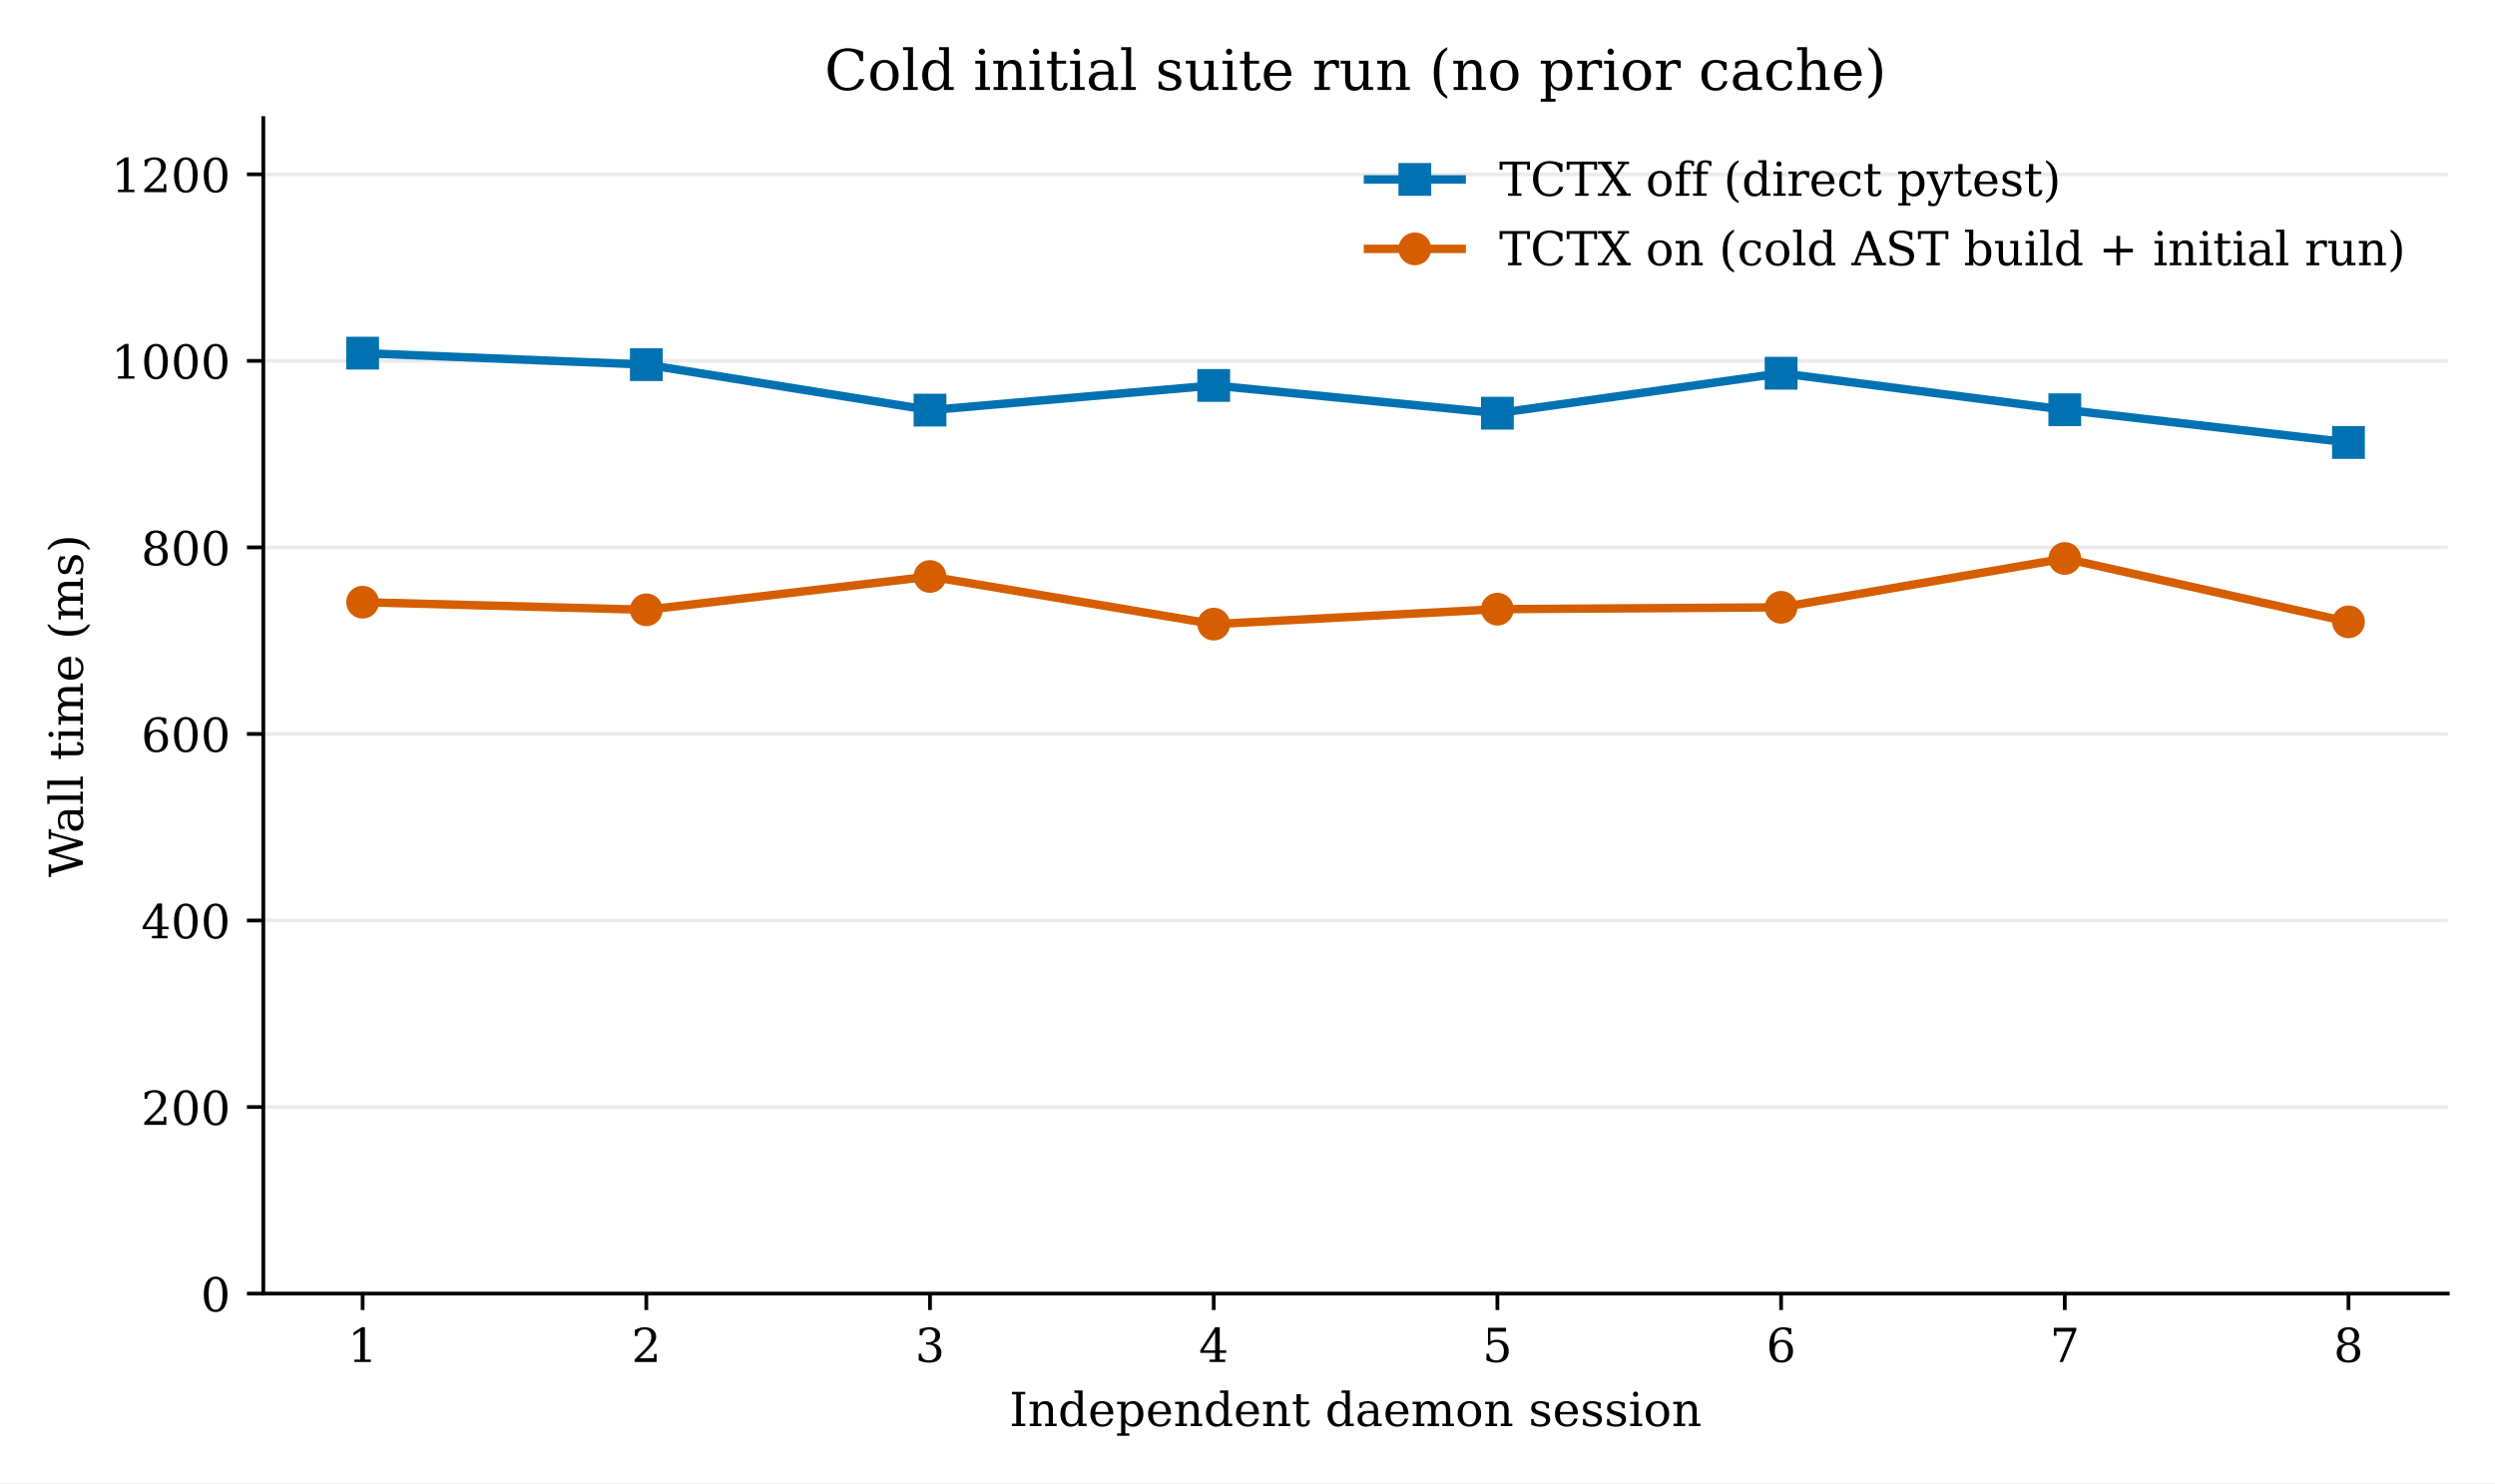
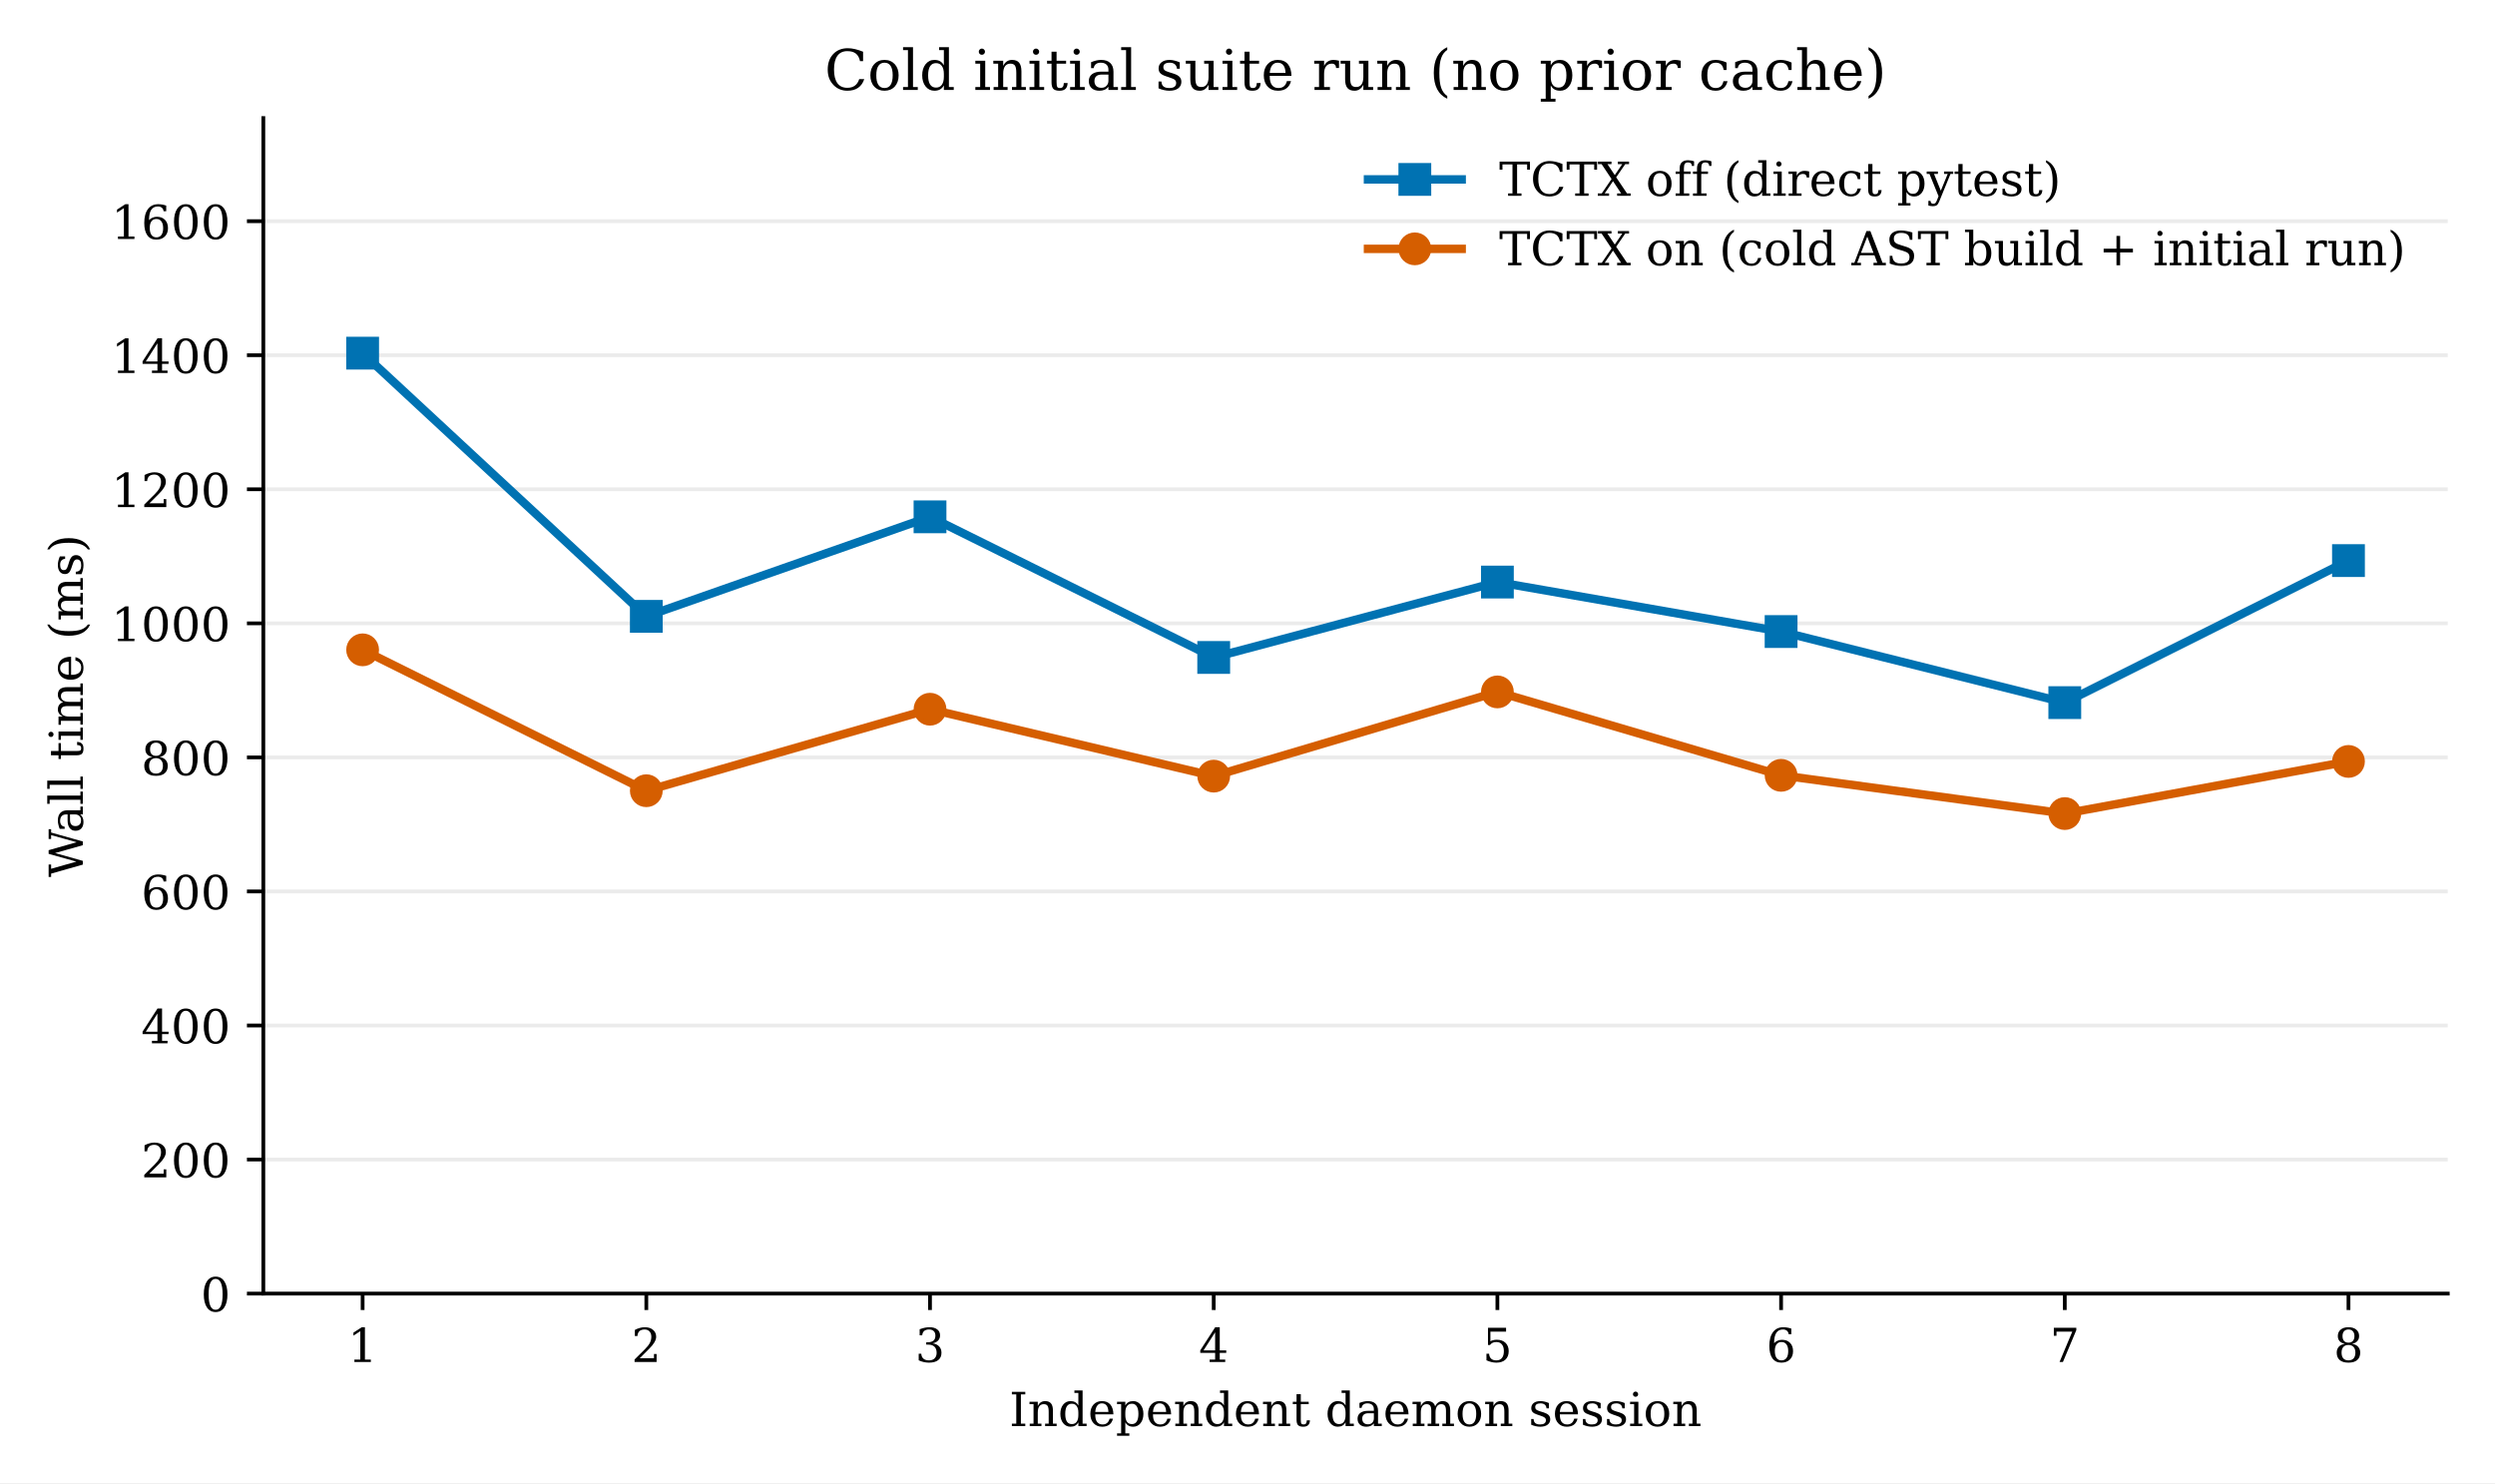
<svg xmlns="http://www.w3.org/2000/svg" xmlns:xlink="http://www.w3.org/1999/xlink" width="532.56pt" height="316.56pt" viewBox="0 0 532.56 316.56" version="1.1">
  <defs>
    <style type="text/css">*{stroke-linejoin: round; stroke-linecap: butt}</style>
  </defs>
  <g id="figure_1">
    <g id="patch_1">
      <path d="M 0 316.56 L 532.56 316.56 L 532.56 0 L 0 0 z " style="fill: #ffffff" />
    </g>
    <g id="axes_1">
      <g id="patch_2">
        <path d="M 56.208 276.123 L 522.48 276.123 L 522.48 25.198 L 56.208 25.198 z " style="fill: #ffffff" />
      </g>
      <g id="matplotlib.axis_1">
        <g id="xtick_1">
          <g id="line2d_1">
            <defs>
-               <path id="m847c82a548" d="M 0 0 L 0 3.5 " style="stroke: #000000; stroke-width: 0.8" />
+               <path id="m6c864f4b43" d="M 0 0 L 0 3.5 " style="stroke: #000000; stroke-width: 0.8" />
            </defs>
            <g>
-               <use xlink:href="#m847c82a548" x="77.402" y="276.123" style="stroke: #000000; stroke-width: 0.8" />
+               <use xlink:href="#m6c864f4b43" x="77.402" y="276.123" style="stroke: #000000; stroke-width: 0.8" />
            </g>
          </g>
          <g id="text_1">
            <text style="font-size: 10px; font-family: 'DejaVu Serif'; text-anchor: middle" x="77.402" y="290.722" transform="rotate(-0 77.40228 290.7217)">1</text>
          </g>
        </g>
        <g id="xtick_2">
          <g id="line2d_2">
            <g>
-               <use xlink:href="#m847c82a548" x="137.957" y="276.123" style="stroke: #000000; stroke-width: 0.8" />
+               <use xlink:href="#m6c864f4b43" x="137.957" y="276.123" style="stroke: #000000; stroke-width: 0.8" />
            </g>
          </g>
          <g id="text_2">
            <text style="font-size: 10px; font-family: 'DejaVu Serif'; text-anchor: middle" x="137.957" y="290.722" transform="rotate(-0 137.957 290.7217)">2</text>
          </g>
        </g>
        <g id="xtick_3">
          <g id="line2d_3">
            <g>
-               <use xlink:href="#m847c82a548" x="198.512" y="276.123" style="stroke: #000000; stroke-width: 0.8" />
+               <use xlink:href="#m6c864f4b43" x="198.512" y="276.123" style="stroke: #000000; stroke-width: 0.8" />
            </g>
          </g>
          <g id="text_3">
            <text style="font-size: 10px; font-family: 'DejaVu Serif'; text-anchor: middle" x="198.512" y="290.722" transform="rotate(-0 198.5117 290.7217)">3</text>
          </g>
        </g>
        <g id="xtick_4">
          <g id="line2d_4">
            <g>
-               <use xlink:href="#m847c82a548" x="259.066" y="276.123" style="stroke: #000000; stroke-width: 0.8" />
+               <use xlink:href="#m6c864f4b43" x="259.066" y="276.123" style="stroke: #000000; stroke-width: 0.8" />
            </g>
          </g>
          <g id="text_4">
            <text style="font-size: 10px; font-family: 'DejaVu Serif'; text-anchor: middle" x="259.066" y="290.722" transform="rotate(-0 259.0665 290.7217)">4</text>
          </g>
        </g>
        <g id="xtick_5">
          <g id="line2d_5">
            <g>
-               <use xlink:href="#m847c82a548" x="319.621" y="276.123" style="stroke: #000000; stroke-width: 0.8" />
+               <use xlink:href="#m6c864f4b43" x="319.621" y="276.123" style="stroke: #000000; stroke-width: 0.8" />
            </g>
          </g>
          <g id="text_5">
            <text style="font-size: 10px; font-family: 'DejaVu Serif'; text-anchor: middle" x="319.621" y="290.722" transform="rotate(-0 319.6212 290.7217)">5</text>
          </g>
        </g>
        <g id="xtick_6">
          <g id="line2d_6">
            <g>
-               <use xlink:href="#m847c82a548" x="380.176" y="276.123" style="stroke: #000000; stroke-width: 0.8" />
+               <use xlink:href="#m6c864f4b43" x="380.176" y="276.123" style="stroke: #000000; stroke-width: 0.8" />
            </g>
          </g>
          <g id="text_6">
            <text style="font-size: 10px; font-family: 'DejaVu Serif'; text-anchor: middle" x="380.176" y="290.722" transform="rotate(-0 380.1759 290.7217)">6</text>
          </g>
        </g>
        <g id="xtick_7">
          <g id="line2d_7">
            <g>
-               <use xlink:href="#m847c82a548" x="440.731" y="276.123" style="stroke: #000000; stroke-width: 0.8" />
+               <use xlink:href="#m6c864f4b43" x="440.731" y="276.123" style="stroke: #000000; stroke-width: 0.8" />
            </g>
          </g>
          <g id="text_7">
            <text style="font-size: 10px; font-family: 'DejaVu Serif'; text-anchor: middle" x="440.731" y="290.722" transform="rotate(-0 440.7306 290.7217)">7</text>
          </g>
        </g>
        <g id="xtick_8">
          <g id="line2d_8">
            <g>
-               <use xlink:href="#m847c82a548" x="501.285" y="276.123" style="stroke: #000000; stroke-width: 0.8" />
+               <use xlink:href="#m6c864f4b43" x="501.285" y="276.123" style="stroke: #000000; stroke-width: 0.8" />
            </g>
          </g>
          <g id="text_8">
            <text style="font-size: 10px; font-family: 'DejaVu Serif'; text-anchor: middle" x="501.285" y="290.722" transform="rotate(-0 501.2854 290.7217)">8</text>
          </g>
        </g>
        <g id="text_9">
          <text style="font-size: 10px; font-family: 'DejaVu Serif'; text-anchor: middle" x="289.344" y="304.4" transform="rotate(-0 289.3438 304.3998)">Independent daemon session</text>
        </g>
      </g>
      <g id="matplotlib.axis_2">
        <g id="ytick_1">
          <g id="line2d_9">
-             <path d="M 56.208 276.123 L 522.48 276.123 " clip-path="url(#p4a9c45bcd9)" style="fill: none; stroke: #b0b0b0; stroke-opacity: 0.25; stroke-width: 0.8; stroke-linecap: square" />
+             <path d="M 56.208 276.123 L 522.48 276.123 " clip-path="url(#p8302bdbc02)" style="fill: none; stroke: #b0b0b0; stroke-opacity: 0.25; stroke-width: 0.8; stroke-linecap: square" />
          </g>
          <g id="line2d_10">
            <defs>
-               <path id="mf52efaf6d1" d="M 0 0 L -3.5 0 " style="stroke: #000000; stroke-width: 0.8" />
+               <path id="me4e5abaf76" d="M 0 0 L -3.5 0 " style="stroke: #000000; stroke-width: 0.8" />
            </defs>
            <g>
-               <use xlink:href="#mf52efaf6d1" x="56.208" y="276.123" style="stroke: #000000; stroke-width: 0.8" />
+               <use xlink:href="#me4e5abaf76" x="56.208" y="276.123" style="stroke: #000000; stroke-width: 0.8" />
            </g>
          </g>
          <g id="text_10">
            <text style="font-size: 10px; font-family: 'DejaVu Serif'; text-anchor: end" x="49.208" y="279.922" transform="rotate(-0 49.20813 279.9225)">0</text>
          </g>
        </g>
        <g id="ytick_2">
          <g id="line2d_11">
-             <path d="M 56.208 236.304 L 522.48 236.304 " clip-path="url(#p4a9c45bcd9)" style="fill: none; stroke: #b0b0b0; stroke-opacity: 0.25; stroke-width: 0.8; stroke-linecap: square" />
+             <path d="M 56.208 247.509 L 522.48 247.509 " clip-path="url(#p8302bdbc02)" style="fill: none; stroke: #b0b0b0; stroke-opacity: 0.25; stroke-width: 0.8; stroke-linecap: square" />
          </g>
          <g id="line2d_12">
            <g>
-               <use xlink:href="#mf52efaf6d1" x="56.208" y="236.304" style="stroke: #000000; stroke-width: 0.8" />
+               <use xlink:href="#me4e5abaf76" x="56.208" y="247.509" style="stroke: #000000; stroke-width: 0.8" />
            </g>
          </g>
          <g id="text_11">
-             <text style="font-size: 10px; font-family: 'DejaVu Serif'; text-anchor: end" x="49.208" y="240.103" transform="rotate(-0 49.20813 240.1032)">200</text>
+             <text style="font-size: 10px; font-family: 'DejaVu Serif'; text-anchor: end" x="49.208" y="251.308" transform="rotate(-0 49.20813 251.3084)">200</text>
          </g>
        </g>
        <g id="ytick_3">
          <g id="line2d_13">
-             <path d="M 56.208 196.485 L 522.48 196.485 " clip-path="url(#p4a9c45bcd9)" style="fill: none; stroke: #b0b0b0; stroke-opacity: 0.25; stroke-width: 0.8; stroke-linecap: square" />
+             <path d="M 56.208 218.895 L 522.48 218.895 " clip-path="url(#p8302bdbc02)" style="fill: none; stroke: #b0b0b0; stroke-opacity: 0.25; stroke-width: 0.8; stroke-linecap: square" />
          </g>
          <g id="line2d_14">
            <g>
-               <use xlink:href="#mf52efaf6d1" x="56.208" y="196.485" style="stroke: #000000; stroke-width: 0.8" />
+               <use xlink:href="#me4e5abaf76" x="56.208" y="218.895" style="stroke: #000000; stroke-width: 0.8" />
            </g>
          </g>
          <g id="text_12">
-             <text style="font-size: 10px; font-family: 'DejaVu Serif'; text-anchor: end" x="49.208" y="200.284" transform="rotate(-0 49.20813 200.284)">400</text>
+             <text style="font-size: 10px; font-family: 'DejaVu Serif'; text-anchor: end" x="49.208" y="222.694" transform="rotate(-0 49.20813 222.6944)">400</text>
          </g>
        </g>
        <g id="ytick_4">
          <g id="line2d_15">
-             <path d="M 56.208 156.666 L 522.48 156.666 " clip-path="url(#p4a9c45bcd9)" style="fill: none; stroke: #b0b0b0; stroke-opacity: 0.25; stroke-width: 0.8; stroke-linecap: square" />
+             <path d="M 56.208 190.281 L 522.48 190.281 " clip-path="url(#p8302bdbc02)" style="fill: none; stroke: #b0b0b0; stroke-opacity: 0.25; stroke-width: 0.8; stroke-linecap: square" />
          </g>
          <g id="line2d_16">
            <g>
-               <use xlink:href="#mf52efaf6d1" x="56.208" y="156.666" style="stroke: #000000; stroke-width: 0.8" />
+               <use xlink:href="#me4e5abaf76" x="56.208" y="190.281" style="stroke: #000000; stroke-width: 0.8" />
            </g>
          </g>
          <g id="text_13">
-             <text style="font-size: 10px; font-family: 'DejaVu Serif'; text-anchor: end" x="49.208" y="160.465" transform="rotate(-0 49.20813 160.4647)">600</text>
+             <text style="font-size: 10px; font-family: 'DejaVu Serif'; text-anchor: end" x="49.208" y="194.08" transform="rotate(-0 49.20813 194.0803)">600</text>
          </g>
        </g>
        <g id="ytick_5">
          <g id="line2d_17">
-             <path d="M 56.208 116.846 L 522.48 116.846 " clip-path="url(#p4a9c45bcd9)" style="fill: none; stroke: #b0b0b0; stroke-opacity: 0.25; stroke-width: 0.8; stroke-linecap: square" />
+             <path d="M 56.208 161.667 L 522.48 161.667 " clip-path="url(#p8302bdbc02)" style="fill: none; stroke: #b0b0b0; stroke-opacity: 0.25; stroke-width: 0.8; stroke-linecap: square" />
          </g>
          <g id="line2d_18">
            <g>
-               <use xlink:href="#mf52efaf6d1" x="56.208" y="116.846" style="stroke: #000000; stroke-width: 0.8" />
+               <use xlink:href="#me4e5abaf76" x="56.208" y="161.667" style="stroke: #000000; stroke-width: 0.8" />
            </g>
          </g>
          <g id="text_14">
-             <text style="font-size: 10px; font-family: 'DejaVu Serif'; text-anchor: end" x="49.208" y="120.645" transform="rotate(-0 49.20813 120.6455)">800</text>
+             <text style="font-size: 10px; font-family: 'DejaVu Serif'; text-anchor: end" x="49.208" y="165.466" transform="rotate(-0 49.20813 165.4662)">800</text>
          </g>
        </g>
        <g id="ytick_6">
          <g id="line2d_19">
-             <path d="M 56.208 77.027 L 522.48 77.027 " clip-path="url(#p4a9c45bcd9)" style="fill: none; stroke: #b0b0b0; stroke-opacity: 0.25; stroke-width: 0.8; stroke-linecap: square" />
+             <path d="M 56.208 133.053 L 522.48 133.053 " clip-path="url(#p8302bdbc02)" style="fill: none; stroke: #b0b0b0; stroke-opacity: 0.25; stroke-width: 0.8; stroke-linecap: square" />
          </g>
          <g id="line2d_20">
            <g>
-               <use xlink:href="#mf52efaf6d1" x="56.208" y="77.027" style="stroke: #000000; stroke-width: 0.8" />
+               <use xlink:href="#me4e5abaf76" x="56.208" y="133.053" style="stroke: #000000; stroke-width: 0.8" />
            </g>
          </g>
          <g id="text_15">
-             <text style="font-size: 10px; font-family: 'DejaVu Serif'; text-anchor: end" x="49.208" y="80.826" transform="rotate(-0 49.20813 80.82623)">1000</text>
+             <text style="font-size: 10px; font-family: 'DejaVu Serif'; text-anchor: end" x="49.208" y="136.852" transform="rotate(-0 49.20813 136.8522)">1000</text>
          </g>
        </g>
        <g id="ytick_7">
          <g id="line2d_21">
-             <path d="M 56.208 37.208 L 522.48 37.208 " clip-path="url(#p4a9c45bcd9)" style="fill: none; stroke: #b0b0b0; stroke-opacity: 0.25; stroke-width: 0.8; stroke-linecap: square" />
+             <path d="M 56.208 104.439 L 522.48 104.439 " clip-path="url(#p8302bdbc02)" style="fill: none; stroke: #b0b0b0; stroke-opacity: 0.25; stroke-width: 0.8; stroke-linecap: square" />
          </g>
          <g id="line2d_22">
            <g>
-               <use xlink:href="#mf52efaf6d1" x="56.208" y="37.208" style="stroke: #000000; stroke-width: 0.8" />
+               <use xlink:href="#me4e5abaf76" x="56.208" y="104.439" style="stroke: #000000; stroke-width: 0.8" />
            </g>
          </g>
          <g id="text_16">
-             <text style="font-size: 10px; font-family: 'DejaVu Serif'; text-anchor: end" x="49.208" y="41.007" transform="rotate(-0 49.20813 41.00698)">1200</text>
-           </g>
-         </g>
-         <g id="text_17">
+             <text style="font-size: 10px; font-family: 'DejaVu Serif'; text-anchor: end" x="49.208" y="108.238" transform="rotate(-0 49.20813 108.2381)">1200</text>
+           </g>
+         </g>
+         <g id="ytick_8">
+           <g id="line2d_23">
+             <path d="M 56.208 75.825 L 522.48 75.825 " clip-path="url(#p8302bdbc02)" style="fill: none; stroke: #b0b0b0; stroke-opacity: 0.25; stroke-width: 0.8; stroke-linecap: square" />
+           </g>
+           <g id="line2d_24">
+             <g>
+               <use xlink:href="#me4e5abaf76" x="56.208" y="75.825" style="stroke: #000000; stroke-width: 0.8" />
+             </g>
+           </g>
+           <g id="text_17">
+             <text style="font-size: 10px; font-family: 'DejaVu Serif'; text-anchor: end" x="49.208" y="79.624" transform="rotate(-0 49.20813 79.62404)">1400</text>
+           </g>
+         </g>
+         <g id="ytick_9">
+           <g id="line2d_25">
+             <path d="M 56.208 47.211 L 522.48 47.211 " clip-path="url(#p8302bdbc02)" style="fill: none; stroke: #b0b0b0; stroke-opacity: 0.25; stroke-width: 0.8; stroke-linecap: square" />
+           </g>
+           <g id="line2d_26">
+             <g>
+               <use xlink:href="#me4e5abaf76" x="56.208" y="47.211" style="stroke: #000000; stroke-width: 0.8" />
+             </g>
+           </g>
+           <g id="text_18">
+             <text style="font-size: 10px; font-family: 'DejaVu Serif'; text-anchor: end" x="49.208" y="51.01" transform="rotate(-0 49.20813 51.00997)">1600</text>
+           </g>
+         </g>
+         <g id="text_19">
          <text style="font-size: 10px; font-family: 'DejaVu Serif'; text-anchor: middle" x="17.678" y="150.661" transform="rotate(-90 17.67844 150.6607)">Wall time (ms)</text>
        </g>
      </g>
-       <g id="line2d_23">
-         <path d="M 77.402 75.383 L 137.957 77.832 L 198.512 87.544 L 259.066 82.275 L 319.621 88.199 L 380.176 79.672 L 440.731 87.466 L 501.285 94.446 " clip-path="url(#p4a9c45bcd9)" style="fill: none; stroke: #0072b2; stroke-width: 1.8; stroke-linecap: square" />
+       <g id="line2d_27">
+         <path d="M 77.402 75.383 L 137.957 131.561 L 198.512 110.319 L 259.066 140.336 L 319.621 124.243 L 380.176 134.807 L 440.731 149.978 L 501.285 119.661 " clip-path="url(#p8302bdbc02)" style="fill: none; stroke: #0072b2; stroke-width: 1.8; stroke-linecap: square" />
        <defs>
-           <path id="maeedec67d7" d="M -3 3 L 3 3 L 3 -3 L -3 -3 z " style="stroke: #0072b2; stroke-linejoin: miter" />
+           <path id="m646d4c2a7f" d="M -3 3 L 3 3 L 3 -3 L -3 -3 z " style="stroke: #0072b2; stroke-linejoin: miter" />
        </defs>
-         <g clip-path="url(#p4a9c45bcd9)">
-           <use xlink:href="#maeedec67d7" x="77.402" y="75.383" style="fill: #0072b2; stroke: #0072b2; stroke-linejoin: miter" />
-           <use xlink:href="#maeedec67d7" x="137.957" y="77.832" style="fill: #0072b2; stroke: #0072b2; stroke-linejoin: miter" />
-           <use xlink:href="#maeedec67d7" x="198.512" y="87.544" style="fill: #0072b2; stroke: #0072b2; stroke-linejoin: miter" />
-           <use xlink:href="#maeedec67d7" x="259.066" y="82.275" style="fill: #0072b2; stroke: #0072b2; stroke-linejoin: miter" />
-           <use xlink:href="#maeedec67d7" x="319.621" y="88.199" style="fill: #0072b2; stroke: #0072b2; stroke-linejoin: miter" />
-           <use xlink:href="#maeedec67d7" x="380.176" y="79.672" style="fill: #0072b2; stroke: #0072b2; stroke-linejoin: miter" />
-           <use xlink:href="#maeedec67d7" x="440.731" y="87.466" style="fill: #0072b2; stroke: #0072b2; stroke-linejoin: miter" />
-           <use xlink:href="#maeedec67d7" x="501.285" y="94.446" style="fill: #0072b2; stroke: #0072b2; stroke-linejoin: miter" />
-         </g>
-       </g>
-       <g id="line2d_24">
-         <path d="M 77.402 128.539 L 137.957 130.163 L 198.512 123.051 L 259.066 133.22 L 319.621 130.028 L 380.176 129.636 L 440.731 119.209 L 501.285 132.739 " clip-path="url(#p4a9c45bcd9)" style="fill: none; stroke: #d55e00; stroke-width: 1.8; stroke-linecap: square" />
+         <g clip-path="url(#p8302bdbc02)">
+           <use xlink:href="#m646d4c2a7f" x="77.402" y="75.383" style="fill: #0072b2; stroke: #0072b2; stroke-linejoin: miter" />
+           <use xlink:href="#m646d4c2a7f" x="137.957" y="131.561" style="fill: #0072b2; stroke: #0072b2; stroke-linejoin: miter" />
+           <use xlink:href="#m646d4c2a7f" x="198.512" y="110.319" style="fill: #0072b2; stroke: #0072b2; stroke-linejoin: miter" />
+           <use xlink:href="#m646d4c2a7f" x="259.066" y="140.336" style="fill: #0072b2; stroke: #0072b2; stroke-linejoin: miter" />
+           <use xlink:href="#m646d4c2a7f" x="319.621" y="124.243" style="fill: #0072b2; stroke: #0072b2; stroke-linejoin: miter" />
+           <use xlink:href="#m646d4c2a7f" x="380.176" y="134.807" style="fill: #0072b2; stroke: #0072b2; stroke-linejoin: miter" />
+           <use xlink:href="#m646d4c2a7f" x="440.731" y="149.978" style="fill: #0072b2; stroke: #0072b2; stroke-linejoin: miter" />
+           <use xlink:href="#m646d4c2a7f" x="501.285" y="119.661" style="fill: #0072b2; stroke: #0072b2; stroke-linejoin: miter" />
+         </g>
+       </g>
+       <g id="line2d_28">
+         <path d="M 77.402 138.709 L 137.957 168.783 L 198.512 151.386 L 259.066 165.668 L 319.621 147.691 L 380.176 165.499 L 440.731 173.66 L 501.285 162.53 " clip-path="url(#p8302bdbc02)" style="fill: none; stroke: #d55e00; stroke-width: 1.8; stroke-linecap: square" />
        <defs>
-           <path id="mcc2ed52ce0" d="M 0 3 C 0.796 3 1.559 2.684 2.121 2.121 C 2.684 1.559 3 0.796 3 0 C 3 -0.796 2.684 -1.559 2.121 -2.121 C 1.559 -2.684 0.796 -3 0 -3 C -0.796 -3 -1.559 -2.684 -2.121 -2.121 C -2.684 -1.559 -3 -0.796 -3 0 C -3 0.796 -2.684 1.559 -2.121 2.121 C -1.559 2.684 -0.796 3 0 3 z " style="stroke: #d55e00" />
+           <path id="m82398b949f" d="M 0 3 C 0.796 3 1.559 2.684 2.121 2.121 C 2.684 1.559 3 0.796 3 0 C 3 -0.796 2.684 -1.559 2.121 -2.121 C 1.559 -2.684 0.796 -3 0 -3 C -0.796 -3 -1.559 -2.684 -2.121 -2.121 C -2.684 -1.559 -3 -0.796 -3 0 C -3 0.796 -2.684 1.559 -2.121 2.121 C -1.559 2.684 -0.796 3 0 3 z " style="stroke: #d55e00" />
        </defs>
-         <g clip-path="url(#p4a9c45bcd9)">
-           <use xlink:href="#mcc2ed52ce0" x="77.402" y="128.539" style="fill: #d55e00; stroke: #d55e00" />
-           <use xlink:href="#mcc2ed52ce0" x="137.957" y="130.163" style="fill: #d55e00; stroke: #d55e00" />
-           <use xlink:href="#mcc2ed52ce0" x="198.512" y="123.051" style="fill: #d55e00; stroke: #d55e00" />
-           <use xlink:href="#mcc2ed52ce0" x="259.066" y="133.22" style="fill: #d55e00; stroke: #d55e00" />
-           <use xlink:href="#mcc2ed52ce0" x="319.621" y="130.028" style="fill: #d55e00; stroke: #d55e00" />
-           <use xlink:href="#mcc2ed52ce0" x="380.176" y="129.636" style="fill: #d55e00; stroke: #d55e00" />
-           <use xlink:href="#mcc2ed52ce0" x="440.731" y="119.209" style="fill: #d55e00; stroke: #d55e00" />
-           <use xlink:href="#mcc2ed52ce0" x="501.285" y="132.739" style="fill: #d55e00; stroke: #d55e00" />
+         <g clip-path="url(#p8302bdbc02)">
+           <use xlink:href="#m82398b949f" x="77.402" y="138.709" style="fill: #d55e00; stroke: #d55e00" />
+           <use xlink:href="#m82398b949f" x="137.957" y="168.783" style="fill: #d55e00; stroke: #d55e00" />
+           <use xlink:href="#m82398b949f" x="198.512" y="151.386" style="fill: #d55e00; stroke: #d55e00" />
+           <use xlink:href="#m82398b949f" x="259.066" y="165.668" style="fill: #d55e00; stroke: #d55e00" />
+           <use xlink:href="#m82398b949f" x="319.621" y="147.691" style="fill: #d55e00; stroke: #d55e00" />
+           <use xlink:href="#m82398b949f" x="380.176" y="165.499" style="fill: #d55e00; stroke: #d55e00" />
+           <use xlink:href="#m82398b949f" x="440.731" y="173.66" style="fill: #d55e00; stroke: #d55e00" />
+           <use xlink:href="#m82398b949f" x="501.285" y="162.53" style="fill: #d55e00; stroke: #d55e00" />
        </g>
      </g>
      <g id="patch_3">
        <path d="M 56.208 276.123 L 56.208 25.198 " style="fill: none; stroke: #000000; stroke-width: 0.8; stroke-linejoin: miter; stroke-linecap: square" />
      </g>
      <g id="patch_4">
        <path d="M 56.208 276.123 L 522.48 276.123 " style="fill: none; stroke: #000000; stroke-width: 0.8; stroke-linejoin: miter; stroke-linecap: square" />
      </g>
-       <g id="text_18">
+       <g id="text_20">
        <text style="font-size: 12px; font-family: 'DejaVu Serif'; text-anchor: middle" x="289.344" y="19.198" transform="rotate(-0 289.3438 19.19813)">Cold initial suite run (no prior cache)</text>
      </g>
      <g id="legend_1">
-         <g id="line2d_25">
+         <g id="line2d_29">
          <path d="M 291.998 38.297 L 301.998 38.297 L 311.998 38.297 " style="fill: none; stroke: #0072b2; stroke-width: 1.8; stroke-linecap: square" />
          <g>
-             <use xlink:href="#maeedec67d7" x="301.998" y="38.297" style="fill: #0072b2; stroke: #0072b2; stroke-linejoin: miter" />
-           </g>
-         </g>
-         <g id="text_19">
+             <use xlink:href="#m646d4c2a7f" x="301.998" y="38.297" style="fill: #0072b2; stroke: #0072b2; stroke-linejoin: miter" />
+           </g>
+         </g>
+         <g id="text_21">
          <text style="font-size: 10px; font-family: 'DejaVu Serif'; text-anchor: start" x="319.998" y="41.797" transform="rotate(-0 319.9983 41.79656)">TCTX off (direct pytest)</text>
        </g>
-         <g id="line2d_26">
+         <g id="line2d_30">
          <path d="M 291.998 53.117 L 301.998 53.117 L 311.998 53.117 " style="fill: none; stroke: #d55e00; stroke-width: 1.8; stroke-linecap: square" />
          <g>
-             <use xlink:href="#mcc2ed52ce0" x="301.998" y="53.117" style="fill: #d55e00; stroke: #d55e00" />
-           </g>
-         </g>
-         <g id="text_20">
+             <use xlink:href="#m82398b949f" x="301.998" y="53.117" style="fill: #d55e00; stroke: #d55e00" />
+           </g>
+         </g>
+         <g id="text_22">
          <text style="font-size: 10px; font-family: 'DejaVu Serif'; text-anchor: start" x="319.998" y="56.617" transform="rotate(-0 319.9983 56.61688)">TCTX on (cold AST build + initial run)</text>
        </g>
      </g>
    </g>
  </g>
  <defs>
-     <clipPath id="p4a9c45bcd9">
+     <clipPath id="p8302bdbc02">
      <rect x="56.208" y="25.198" width="466.271" height="250.925" />
    </clipPath>
  </defs>
</svg>
